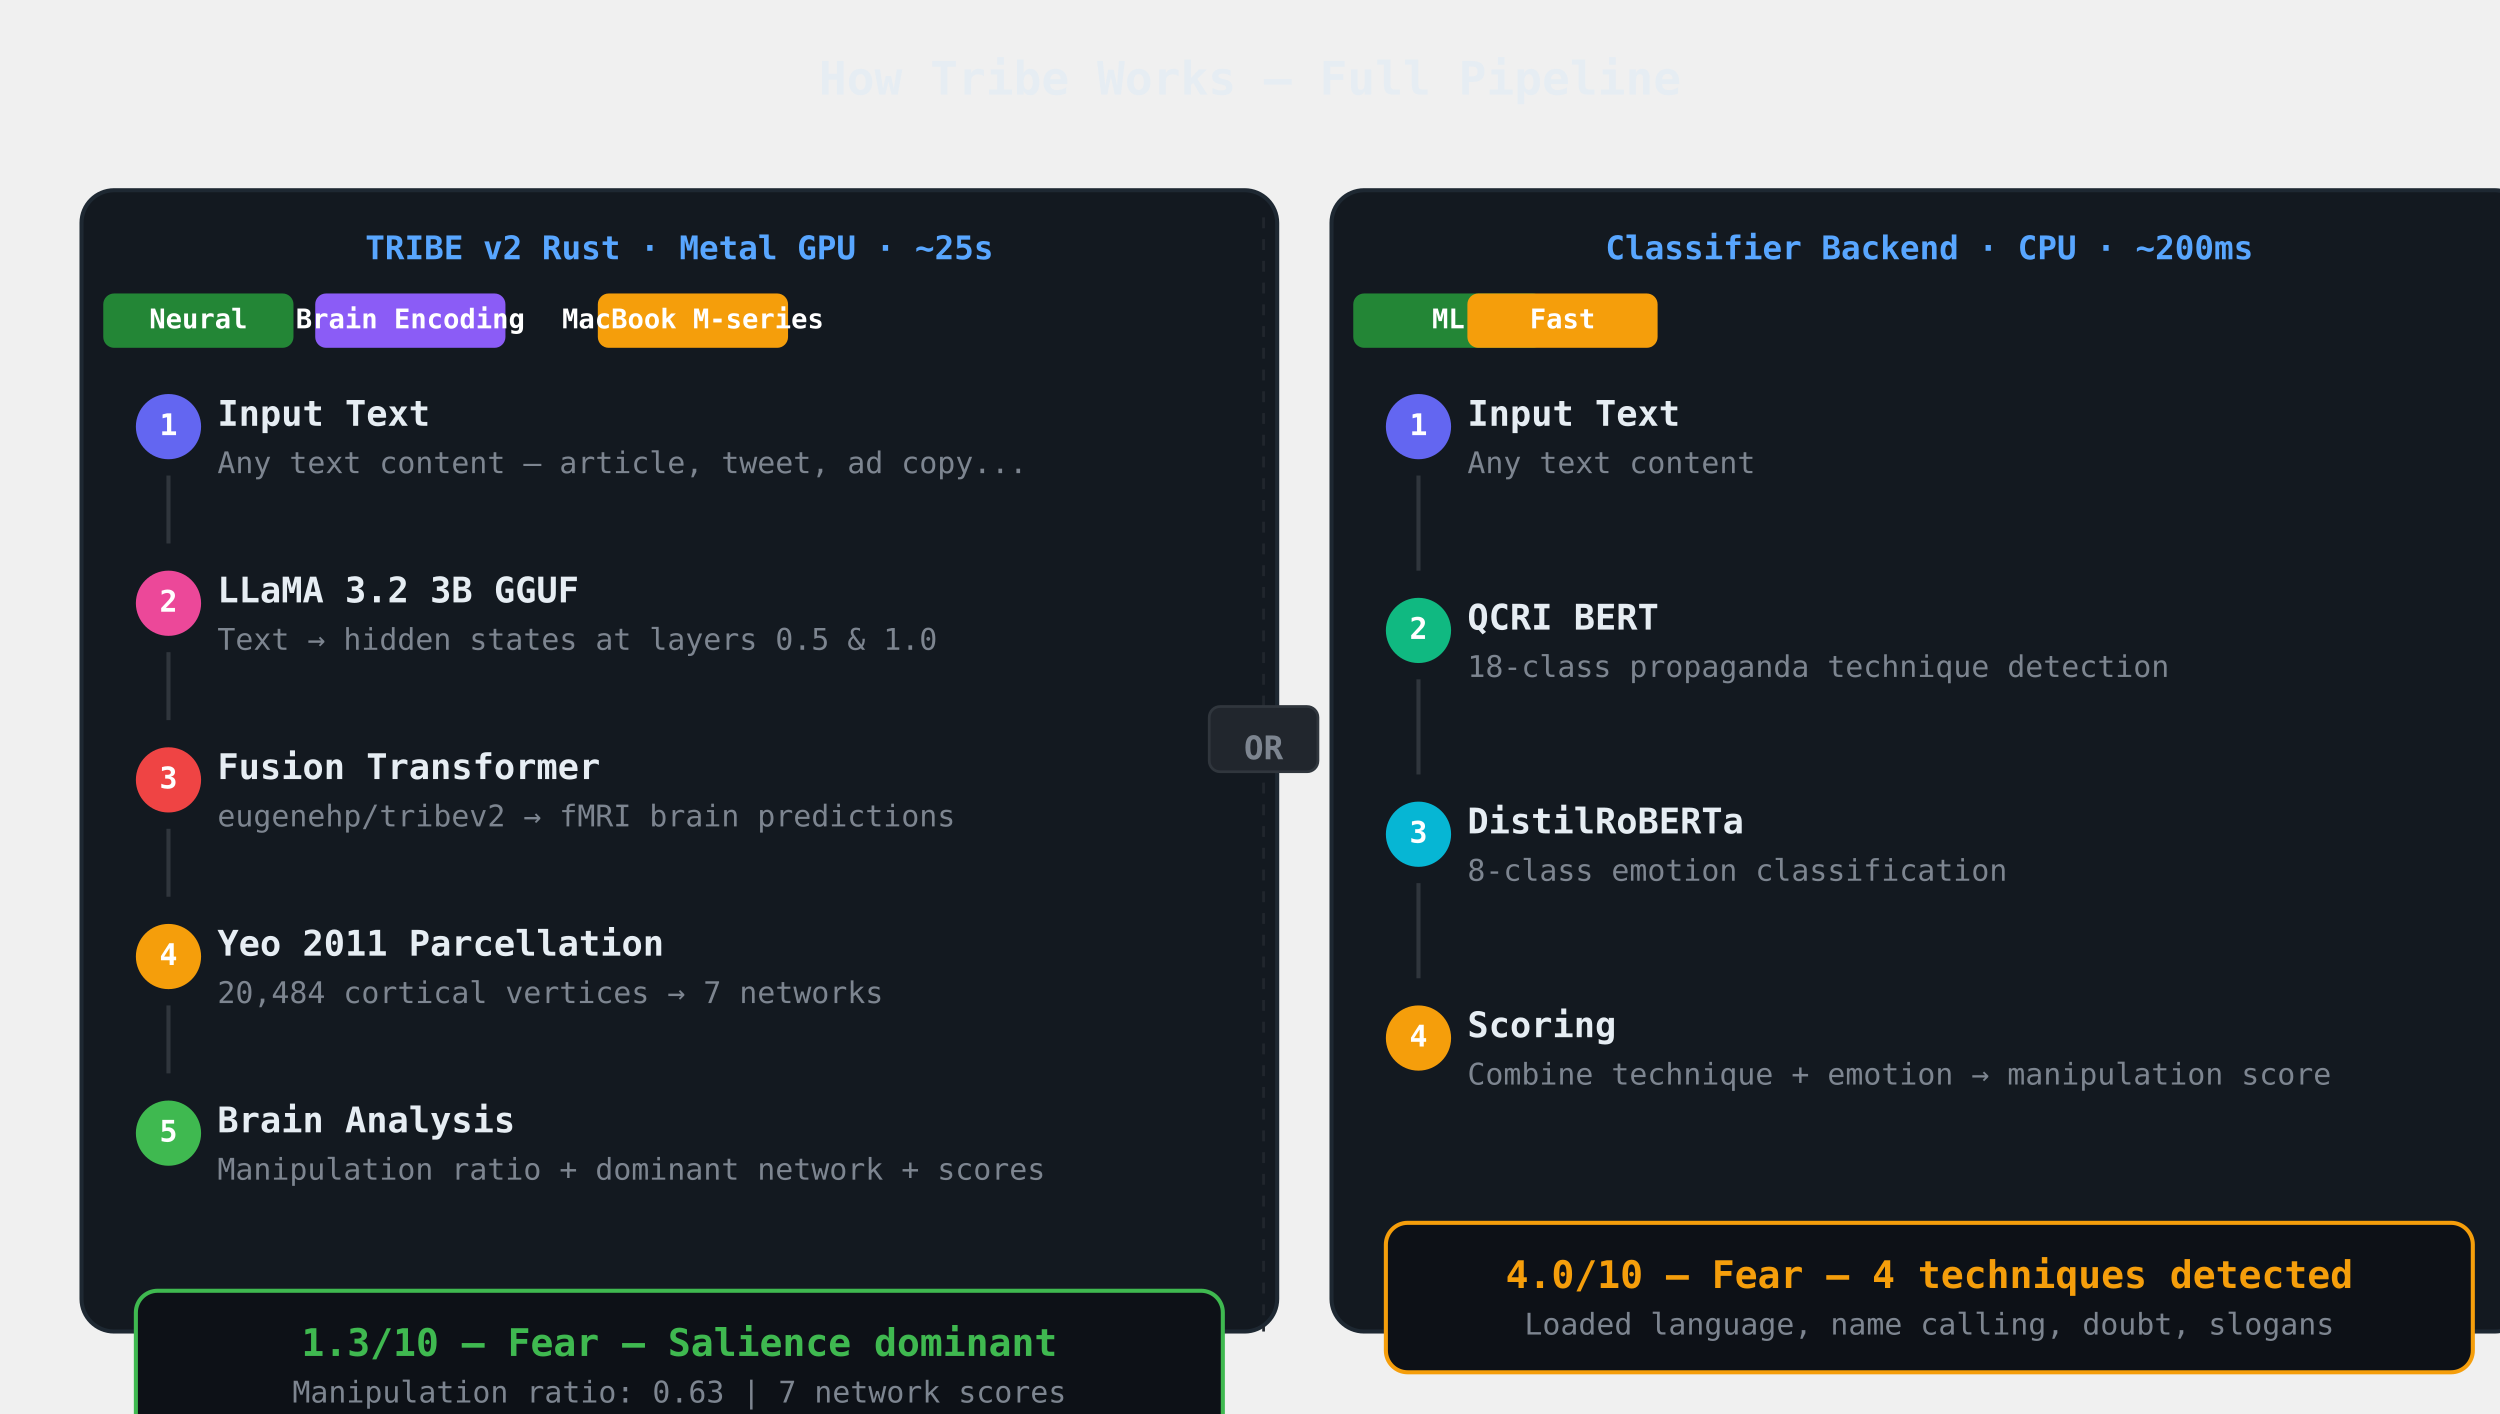
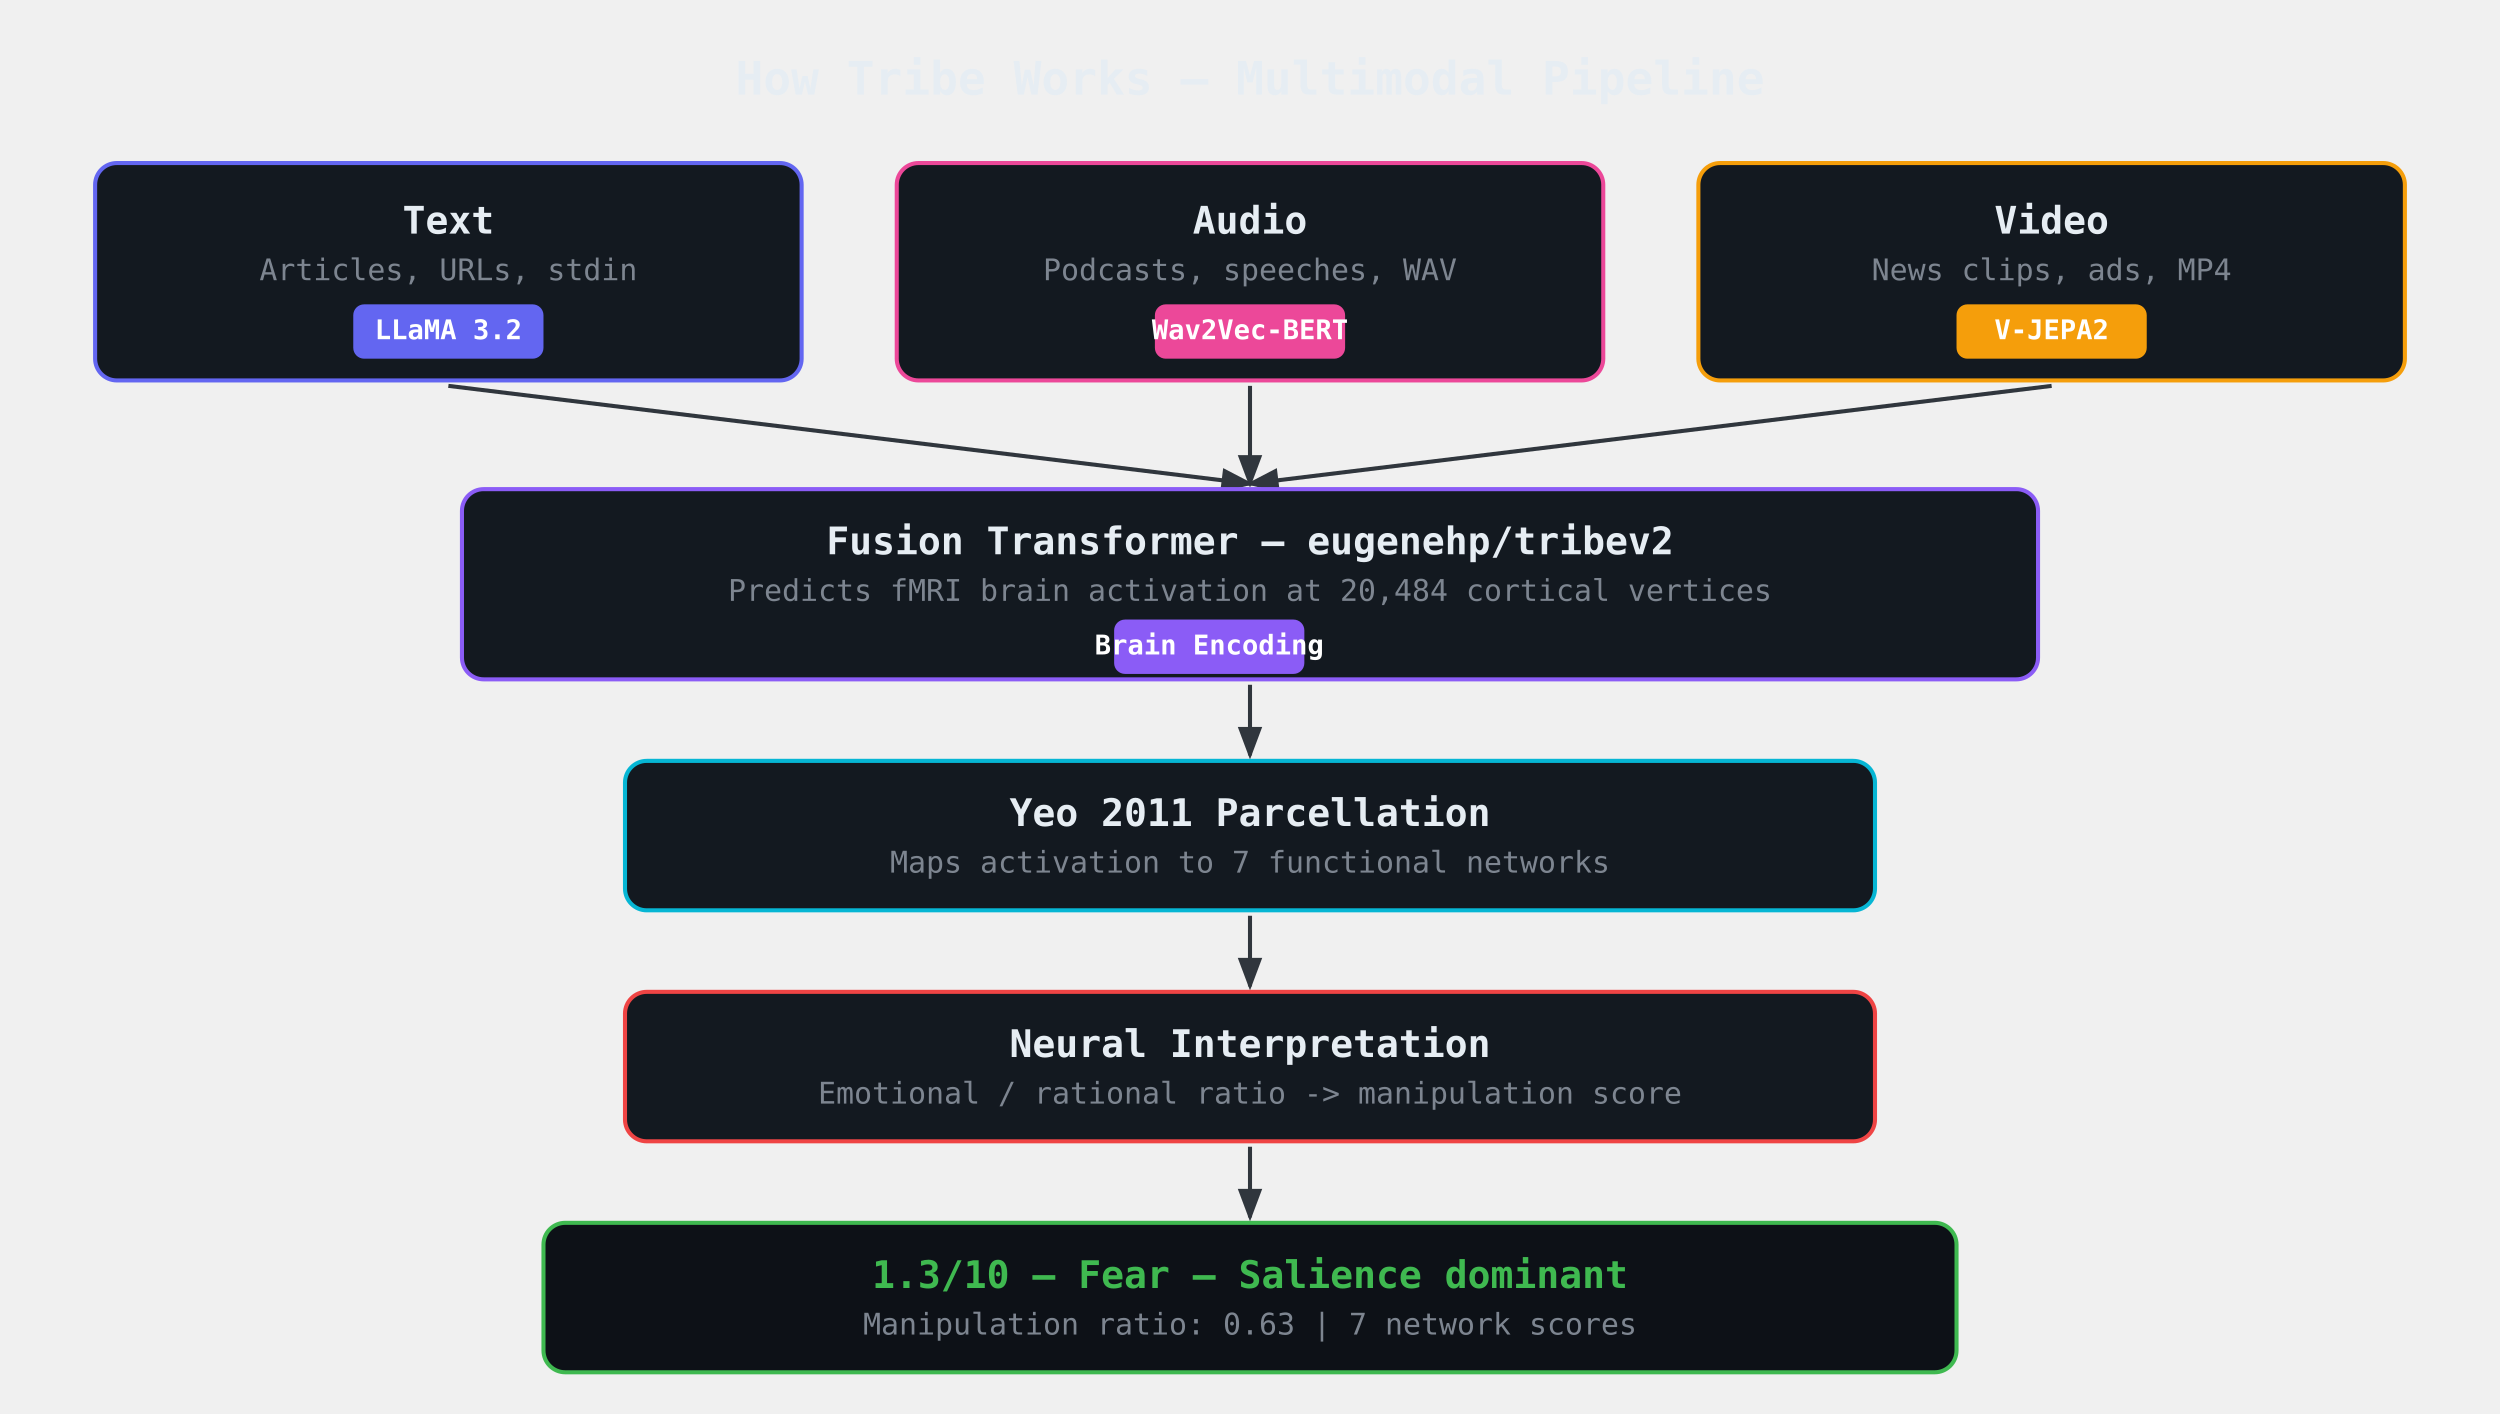
<svg xmlns="http://www.w3.org/2000/svg" viewBox="0 0 920 520" width="920" height="520" style="background:#0a0e14; border-radius:12px;">
  <defs>
-     <marker id="arrowhead" markerWidth="8" markerHeight="6" refX="7" refY="3" orient="auto" />
-     <polygon points="0 0, 8 3, 0 6" fill="#30363d" />
+     <marker id="arrowhead" markerWidth="8" markerHeight="6" refX="7" refY="3" orient="auto">
+       <polygon points="0 0, 8 3, 0 6" fill="#30363d" />
+     </marker>
  </defs>
-   <text x="460.0" y="30" font-size="17" fill="#e6edf3" font-family="ui-monospace,SFMono,Menlo,monospace" text-anchor="middle" dominant-baseline="middle" font-weight="600">How Tribe Works — Full Pipeline</text>
-   <rect x="30" y="70" width="440" height="420" fill="#131920" rx="12" stroke="#1e2832" stroke-width="1.5" />
-   <text x="250.0" y="92" font-size="12" fill="#58a6ff" font-family="ui-monospace,SFMono,Menlo,monospace" text-anchor="middle" dominant-baseline="middle" font-weight="600">TRIBE v2 Rust  ·  Metal GPU  ·  ~25s</text>
-   <rect x="38" y="108" width="70" height="20" fill="#238636" rx="4" stroke="none" stroke-width="0" />
-   <text x="73" y="118" font-size="10" fill="#fff" font-family="ui-monospace,SFMono,Menlo,monospace" text-anchor="middle" dominant-baseline="middle" font-weight="600">Neural</text>
-   <rect x="116" y="108" width="70" height="20" fill="#8b5cf6" rx="4" stroke="none" stroke-width="0" />
-   <text x="151" y="118" font-size="10" fill="#fff" font-family="ui-monospace,SFMono,Menlo,monospace" text-anchor="middle" dominant-baseline="middle" font-weight="600">Brain Encoding</text>
-   <rect x="220" y="108" width="70" height="20" fill="#f59e0b" rx="4" stroke="none" stroke-width="0" />
-   <text x="255" y="118" font-size="10" fill="#fff" font-family="ui-monospace,SFMono,Menlo,monospace" text-anchor="middle" dominant-baseline="middle" font-weight="600">MacBook M-series</text>
-   <circle cx="62" cy="157" r="12" fill="#6366f1" stroke="none" />
-   <text x="62" y="157" font-size="11" fill="#fff" font-family="ui-monospace,SFMono,Menlo,monospace" text-anchor="middle" dominant-baseline="middle" font-weight="600">1</text>
-   <text x="80" y="153" font-size="13" fill="#e6edf3" font-family="ui-monospace,SFMono,Menlo,monospace" text-anchor="start" dominant-baseline="middle" font-weight="600">Input Text</text>
-   <text x="80" y="171" font-size="11" fill="#7d8590" font-family="ui-monospace,SFMono,Menlo,monospace" text-anchor="start" dominant-baseline="middle">Any text content — article, tweet, ad copy...</text>
-   <line x1="62" y1="175" x2="62" y2="200" stroke="#30363d" stroke-width="1.5" marker-end="url(#arrowhead)" />
-   <circle cx="62" cy="222" r="12" fill="#ec4899" stroke="none" />
-   <text x="62" y="222" font-size="11" fill="#fff" font-family="ui-monospace,SFMono,Menlo,monospace" text-anchor="middle" dominant-baseline="middle" font-weight="600">2</text>
-   <text x="80" y="218" font-size="13" fill="#e6edf3" font-family="ui-monospace,SFMono,Menlo,monospace" text-anchor="start" dominant-baseline="middle" font-weight="600">LLaMA 3.2 3B GGUF</text>
-   <text x="80" y="236" font-size="11" fill="#7d8590" font-family="ui-monospace,SFMono,Menlo,monospace" text-anchor="start" dominant-baseline="middle">Text → hidden states at layers 0.5 &amp; 1.0</text>
-   <line x1="62" y1="240" x2="62" y2="265" stroke="#30363d" stroke-width="1.5" marker-end="url(#arrowhead)" />
-   <circle cx="62" cy="287" r="12" fill="#ef4444" stroke="none" />
-   <text x="62" y="287" font-size="11" fill="#fff" font-family="ui-monospace,SFMono,Menlo,monospace" text-anchor="middle" dominant-baseline="middle" font-weight="600">3</text>
-   <text x="80" y="283" font-size="13" fill="#e6edf3" font-family="ui-monospace,SFMono,Menlo,monospace" text-anchor="start" dominant-baseline="middle" font-weight="600">Fusion Transformer</text>
-   <text x="80" y="301" font-size="11" fill="#7d8590" font-family="ui-monospace,SFMono,Menlo,monospace" text-anchor="start" dominant-baseline="middle">eugenehp/tribev2 → fMRI brain predictions</text>
-   <line x1="62" y1="305" x2="62" y2="330" stroke="#30363d" stroke-width="1.5" marker-end="url(#arrowhead)" />
-   <circle cx="62" cy="352" r="12" fill="#f59e0b" stroke="none" />
-   <text x="62" y="352" font-size="11" fill="#fff" font-family="ui-monospace,SFMono,Menlo,monospace" text-anchor="middle" dominant-baseline="middle" font-weight="600">4</text>
-   <text x="80" y="348" font-size="13" fill="#e6edf3" font-family="ui-monospace,SFMono,Menlo,monospace" text-anchor="start" dominant-baseline="middle" font-weight="600">Yeo 2011 Parcellation</text>
-   <text x="80" y="366" font-size="11" fill="#7d8590" font-family="ui-monospace,SFMono,Menlo,monospace" text-anchor="start" dominant-baseline="middle">20,484 cortical vertices → 7 networks</text>
-   <line x1="62" y1="370" x2="62" y2="395" stroke="#30363d" stroke-width="1.5" marker-end="url(#arrowhead)" />
-   <circle cx="62" cy="417" r="12" fill="#3fb950" stroke="none" />
-   <text x="62" y="417" font-size="11" fill="#fff" font-family="ui-monospace,SFMono,Menlo,monospace" text-anchor="middle" dominant-baseline="middle" font-weight="600">5</text>
-   <text x="80" y="413" font-size="13" fill="#e6edf3" font-family="ui-monospace,SFMono,Menlo,monospace" text-anchor="start" dominant-baseline="middle" font-weight="600">Brain Analysis</text>
-   <text x="80" y="431" font-size="11" fill="#7d8590" font-family="ui-monospace,SFMono,Menlo,monospace" text-anchor="start" dominant-baseline="middle">Manipulation ratio + dominant network + scores</text>
-   <rect x="50" y="475" width="400" height="55" fill="#0d1117" rx="8" stroke="#3fb950" stroke-width="1.5" />
-   <text x="250.0" y="495" font-size="14" fill="#3fb950" font-family="ui-monospace,SFMono,Menlo,monospace" text-anchor="middle" dominant-baseline="middle" font-weight="600">1.3/10  —  Fear  —  Salience dominant</text>
-   <text x="250.0" y="513" font-size="11" fill="#7d8590" font-family="ui-monospace,SFMono,Menlo,monospace" text-anchor="middle" dominant-baseline="middle">Manipulation ratio: 0.63  |  7 network scores</text>
-   <line x1="465" y1="80" x2="465" y2="490" stroke="#21262d" stroke-width="1" stroke-dasharray="4 4" />
-   <rect x="445" y="260" width="40" height="24" rx="4" fill="#21262d" stroke="#30363d" />
-   <text x="465" y="276" font-size="12" fill="#7d8590" font-family="ui-monospace,SFMono,Menlo,monospace" text-anchor="middle" dominant-baseline="middle" font-weight="600">OR</text>
-   <rect x="490" y="70" width="440" height="420" fill="#131920" rx="12" stroke="#1e2832" stroke-width="1.5" />
-   <text x="710.0" y="92" font-size="12" fill="#58a6ff" font-family="ui-monospace,SFMono,Menlo,monospace" text-anchor="middle" dominant-baseline="middle" font-weight="600">Classifier Backend  ·  CPU  ·  ~200ms</text>
-   <rect x="498" y="108" width="70" height="20" fill="#238636" rx="4" stroke="none" stroke-width="0" />
-   <text x="533" y="118" font-size="10" fill="#fff" font-family="ui-monospace,SFMono,Menlo,monospace" text-anchor="middle" dominant-baseline="middle" font-weight="600">ML</text>
-   <rect x="540" y="108" width="70" height="20" fill="#f59e0b" rx="4" stroke="none" stroke-width="0" />
-   <text x="575" y="118" font-size="10" fill="#fff" font-family="ui-monospace,SFMono,Menlo,monospace" text-anchor="middle" dominant-baseline="middle" font-weight="600">Fast</text>
-   <circle cx="522" cy="157" r="12" fill="#6366f1" stroke="none" />
-   <text x="522" y="157" font-size="11" fill="#fff" font-family="ui-monospace,SFMono,Menlo,monospace" text-anchor="middle" dominant-baseline="middle" font-weight="600">1</text>
-   <text x="540" y="153" font-size="13" fill="#e6edf3" font-family="ui-monospace,SFMono,Menlo,monospace" text-anchor="start" dominant-baseline="middle" font-weight="600">Input Text</text>
-   <text x="540" y="171" font-size="11" fill="#7d8590" font-family="ui-monospace,SFMono,Menlo,monospace" text-anchor="start" dominant-baseline="middle">Any text content</text>
-   <line x1="522" y1="175" x2="522" y2="210" stroke="#30363d" stroke-width="1.5" marker-end="url(#arrowhead)" />
-   <circle cx="522" cy="232" r="12" fill="#10b981" stroke="none" />
-   <text x="522" y="232" font-size="11" fill="#fff" font-family="ui-monospace,SFMono,Menlo,monospace" text-anchor="middle" dominant-baseline="middle" font-weight="600">2</text>
-   <text x="540" y="228" font-size="13" fill="#e6edf3" font-family="ui-monospace,SFMono,Menlo,monospace" text-anchor="start" dominant-baseline="middle" font-weight="600">QCRI BERT</text>
-   <text x="540" y="246" font-size="11" fill="#7d8590" font-family="ui-monospace,SFMono,Menlo,monospace" text-anchor="start" dominant-baseline="middle">18-class propaganda technique detection</text>
-   <line x1="522" y1="250" x2="522" y2="285" stroke="#30363d" stroke-width="1.5" marker-end="url(#arrowhead)" />
-   <circle cx="522" cy="307" r="12" fill="#06b6d4" stroke="none" />
-   <text x="522" y="307" font-size="11" fill="#fff" font-family="ui-monospace,SFMono,Menlo,monospace" text-anchor="middle" dominant-baseline="middle" font-weight="600">3</text>
-   <text x="540" y="303" font-size="13" fill="#e6edf3" font-family="ui-monospace,SFMono,Menlo,monospace" text-anchor="start" dominant-baseline="middle" font-weight="600">DistilRoBERTa</text>
-   <text x="540" y="321" font-size="11" fill="#7d8590" font-family="ui-monospace,SFMono,Menlo,monospace" text-anchor="start" dominant-baseline="middle">8-class emotion classification</text>
-   <line x1="522" y1="325" x2="522" y2="360" stroke="#30363d" stroke-width="1.5" marker-end="url(#arrowhead)" />
-   <circle cx="522" cy="382" r="12" fill="#f59e0b" stroke="none" />
-   <text x="522" y="382" font-size="11" fill="#fff" font-family="ui-monospace,SFMono,Menlo,monospace" text-anchor="middle" dominant-baseline="middle" font-weight="600">4</text>
-   <text x="540" y="378" font-size="13" fill="#e6edf3" font-family="ui-monospace,SFMono,Menlo,monospace" text-anchor="start" dominant-baseline="middle" font-weight="600">Scoring</text>
-   <text x="540" y="396" font-size="11" fill="#7d8590" font-family="ui-monospace,SFMono,Menlo,monospace" text-anchor="start" dominant-baseline="middle">Combine technique + emotion → manipulation score</text>
-   <rect x="510" y="450" width="400" height="55" fill="#0d1117" rx="8" stroke="#f59e0b" stroke-width="1.5" />
-   <text x="710.0" y="470" font-size="14" fill="#f59e0b" font-family="ui-monospace,SFMono,Menlo,monospace" text-anchor="middle" dominant-baseline="middle" font-weight="600">4.0/10  —  Fear  —  4 techniques detected</text>
-   <text x="710.0" y="488" font-size="11" fill="#7d8590" font-family="ui-monospace,SFMono,Menlo,monospace" text-anchor="middle" dominant-baseline="middle">Loaded language, name calling, doubt, slogans</text>
+   <text x="460.0" y="30" font-size="17" fill="#e6edf3" font-family="ui-monospace,SFMono,Menlo,monospace" text-anchor="middle" dominant-baseline="middle" font-weight="600">How Tribe Works — Multimodal Pipeline</text>
+   <rect x="35.0" y="60" width="260" height="80" fill="#131920" rx="8" stroke="#6366f1" stroke-width="1.5" />
+   <text x="165.0" y="82" font-size="14" fill="#e6edf3" font-family="ui-monospace,SFMono,Menlo,monospace" text-anchor="middle" dominant-baseline="middle" font-weight="600">Text</text>
+   <text x="165.0" y="100" font-size="11" fill="#7d8590" font-family="ui-monospace,SFMono,Menlo,monospace" text-anchor="middle" dominant-baseline="middle">Articles, URLs, stdin</text>
+   <rect x="130.0" y="112" width="70" height="20" fill="#6366f1" rx="4" stroke="none" stroke-width="0" />
+   <text x="165.0" y="122" font-size="10" fill="#fff" font-family="ui-monospace,SFMono,Menlo,monospace" text-anchor="middle" dominant-baseline="middle" font-weight="600">LLaMA 3.2</text>
+   <rect x="330.0" y="60" width="260" height="80" fill="#131920" rx="8" stroke="#ec4899" stroke-width="1.5" />
+   <text x="460.0" y="82" font-size="14" fill="#e6edf3" font-family="ui-monospace,SFMono,Menlo,monospace" text-anchor="middle" dominant-baseline="middle" font-weight="600">Audio</text>
+   <text x="460.0" y="100" font-size="11" fill="#7d8590" font-family="ui-monospace,SFMono,Menlo,monospace" text-anchor="middle" dominant-baseline="middle">Podcasts, speeches, WAV</text>
+   <rect x="425.0" y="112" width="70" height="20" fill="#ec4899" rx="4" stroke="none" stroke-width="0" />
+   <text x="460.0" y="122" font-size="10" fill="#fff" font-family="ui-monospace,SFMono,Menlo,monospace" text-anchor="middle" dominant-baseline="middle" font-weight="600">Wav2Vec-BERT</text>
+   <rect x="625.0" y="60" width="260" height="80" fill="#131920" rx="8" stroke="#f59e0b" stroke-width="1.5" />
+   <text x="755.0" y="82" font-size="14" fill="#e6edf3" font-family="ui-monospace,SFMono,Menlo,monospace" text-anchor="middle" dominant-baseline="middle" font-weight="600">Video</text>
+   <text x="755.0" y="100" font-size="11" fill="#7d8590" font-family="ui-monospace,SFMono,Menlo,monospace" text-anchor="middle" dominant-baseline="middle">News clips, ads, MP4</text>
+   <rect x="720.0" y="112" width="70" height="20" fill="#f59e0b" rx="4" stroke="none" stroke-width="0" />
+   <text x="755.0" y="122" font-size="10" fill="#fff" font-family="ui-monospace,SFMono,Menlo,monospace" text-anchor="middle" dominant-baseline="middle" font-weight="600">V-JEPA2</text>
+   <line x1="165.0" y1="142" x2="460.0" y2="178" stroke="#30363d" stroke-width="1.5" marker-end="url(#arrowhead)" />
+   <line x1="460.0" y1="142" x2="460.0" y2="178" stroke="#30363d" stroke-width="1.5" marker-end="url(#arrowhead)" />
+   <line x1="755.0" y1="142" x2="460.0" y2="178" stroke="#30363d" stroke-width="1.5" marker-end="url(#arrowhead)" />
+   <rect x="170.0" y="180" width="580" height="70" fill="#131920" rx="8" stroke="#8b5cf6" stroke-width="1.5" />
+   <text x="460.0" y="200" font-size="14" fill="#e6edf3" font-family="ui-monospace,SFMono,Menlo,monospace" text-anchor="middle" dominant-baseline="middle" font-weight="600">Fusion Transformer  —  eugenehp/tribev2</text>
+   <text x="460.0" y="218" font-size="11" fill="#7d8590" font-family="ui-monospace,SFMono,Menlo,monospace" text-anchor="middle" dominant-baseline="middle">Predicts fMRI brain activation at 20,484 cortical vertices</text>
+   <rect x="410.0" y="228" width="70" height="20" fill="#8b5cf6" rx="4" stroke="none" stroke-width="0" />
+   <text x="445.0" y="238" font-size="10" fill="#fff" font-family="ui-monospace,SFMono,Menlo,monospace" text-anchor="middle" dominant-baseline="middle" font-weight="600">Brain Encoding</text>
+   <line x1="460.0" y1="252" x2="460.0" y2="278" stroke="#30363d" stroke-width="1.5" marker-end="url(#arrowhead)" />
+   <rect x="230.0" y="280" width="460" height="55" fill="#131920" rx="8" stroke="#06b6d4" stroke-width="1.5" />
+   <text x="460.0" y="300" font-size="14" fill="#e6edf3" font-family="ui-monospace,SFMono,Menlo,monospace" text-anchor="middle" dominant-baseline="middle" font-weight="600">Yeo 2011 Parcellation</text>
+   <text x="460.0" y="318" font-size="11" fill="#7d8590" font-family="ui-monospace,SFMono,Menlo,monospace" text-anchor="middle" dominant-baseline="middle">Maps activation to 7 functional networks</text>
+   <line x1="460.0" y1="337" x2="460.0" y2="363" stroke="#30363d" stroke-width="1.5" marker-end="url(#arrowhead)" />
+   <rect x="230.0" y="365" width="460" height="55" fill="#131920" rx="8" stroke="#ef4444" stroke-width="1.5" />
+   <text x="460.0" y="385" font-size="14" fill="#e6edf3" font-family="ui-monospace,SFMono,Menlo,monospace" text-anchor="middle" dominant-baseline="middle" font-weight="600">Neural Interpretation</text>
+   <text x="460.0" y="403" font-size="11" fill="#7d8590" font-family="ui-monospace,SFMono,Menlo,monospace" text-anchor="middle" dominant-baseline="middle">Emotional / rational ratio -&gt; manipulation score</text>
+   <line x1="460.0" y1="422" x2="460.0" y2="448" stroke="#30363d" stroke-width="1.5" marker-end="url(#arrowhead)" />
+   <rect x="200.0" y="450" width="520" height="55" fill="#0d1117" rx="8" stroke="#3fb950" stroke-width="1.5" />
+   <text x="460.0" y="470" font-size="14" fill="#3fb950" font-family="ui-monospace,SFMono,Menlo,monospace" text-anchor="middle" dominant-baseline="middle" font-weight="600">1.3/10  —  Fear  —  Salience dominant</text>
+   <text x="460.0" y="488" font-size="11" fill="#7d8590" font-family="ui-monospace,SFMono,Menlo,monospace" text-anchor="middle" dominant-baseline="middle">Manipulation ratio: 0.63  |  7 network scores</text>
</svg>
